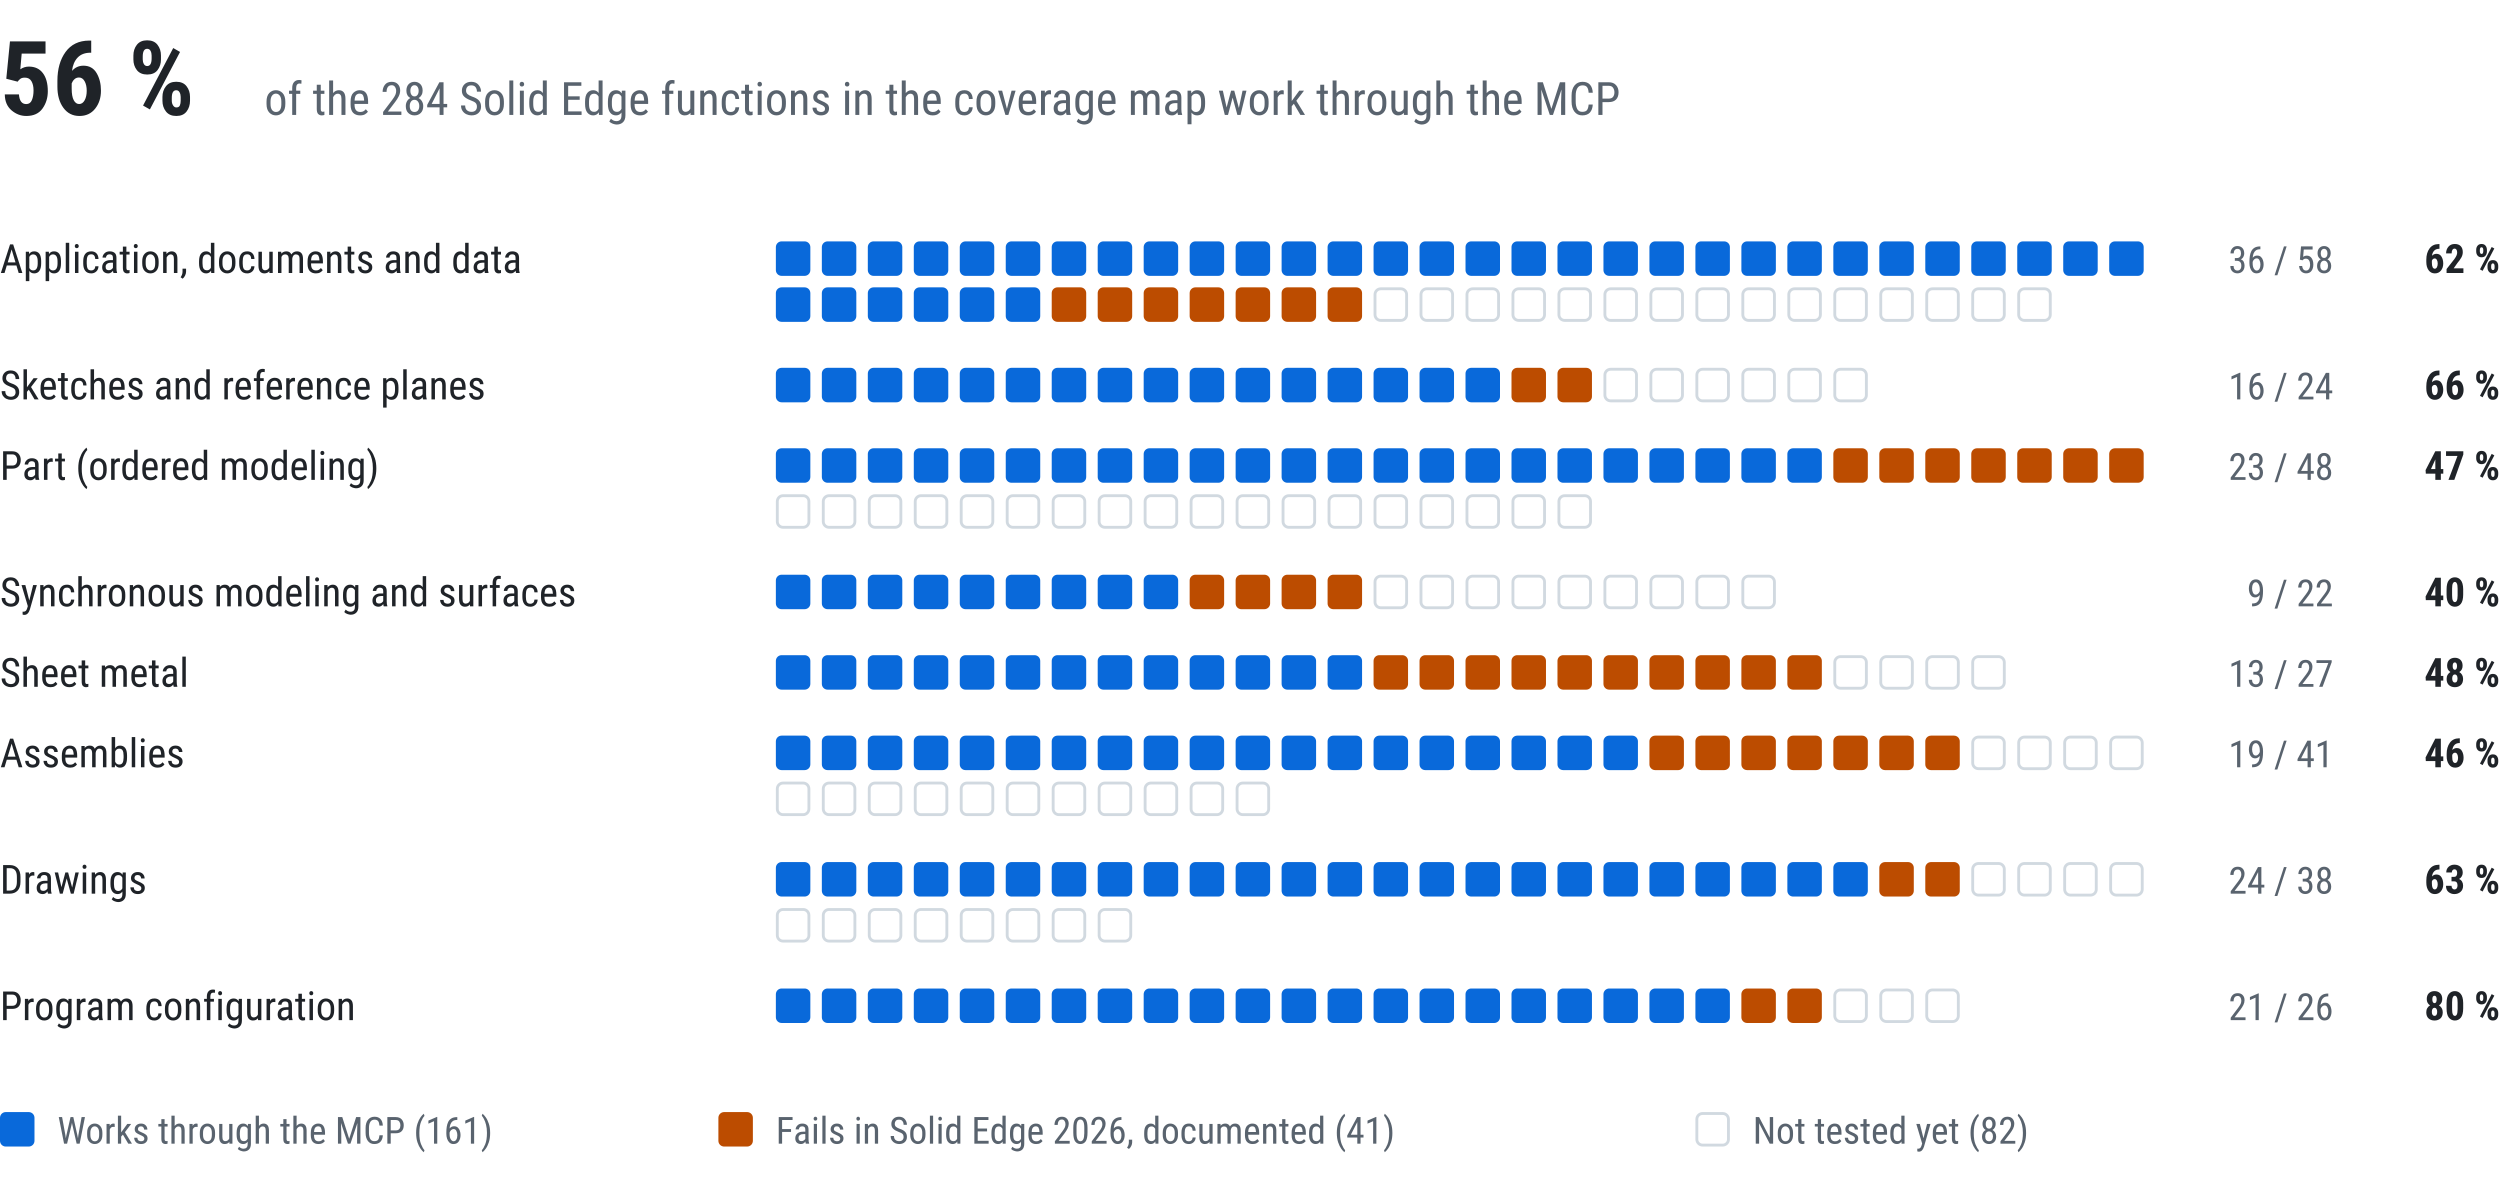
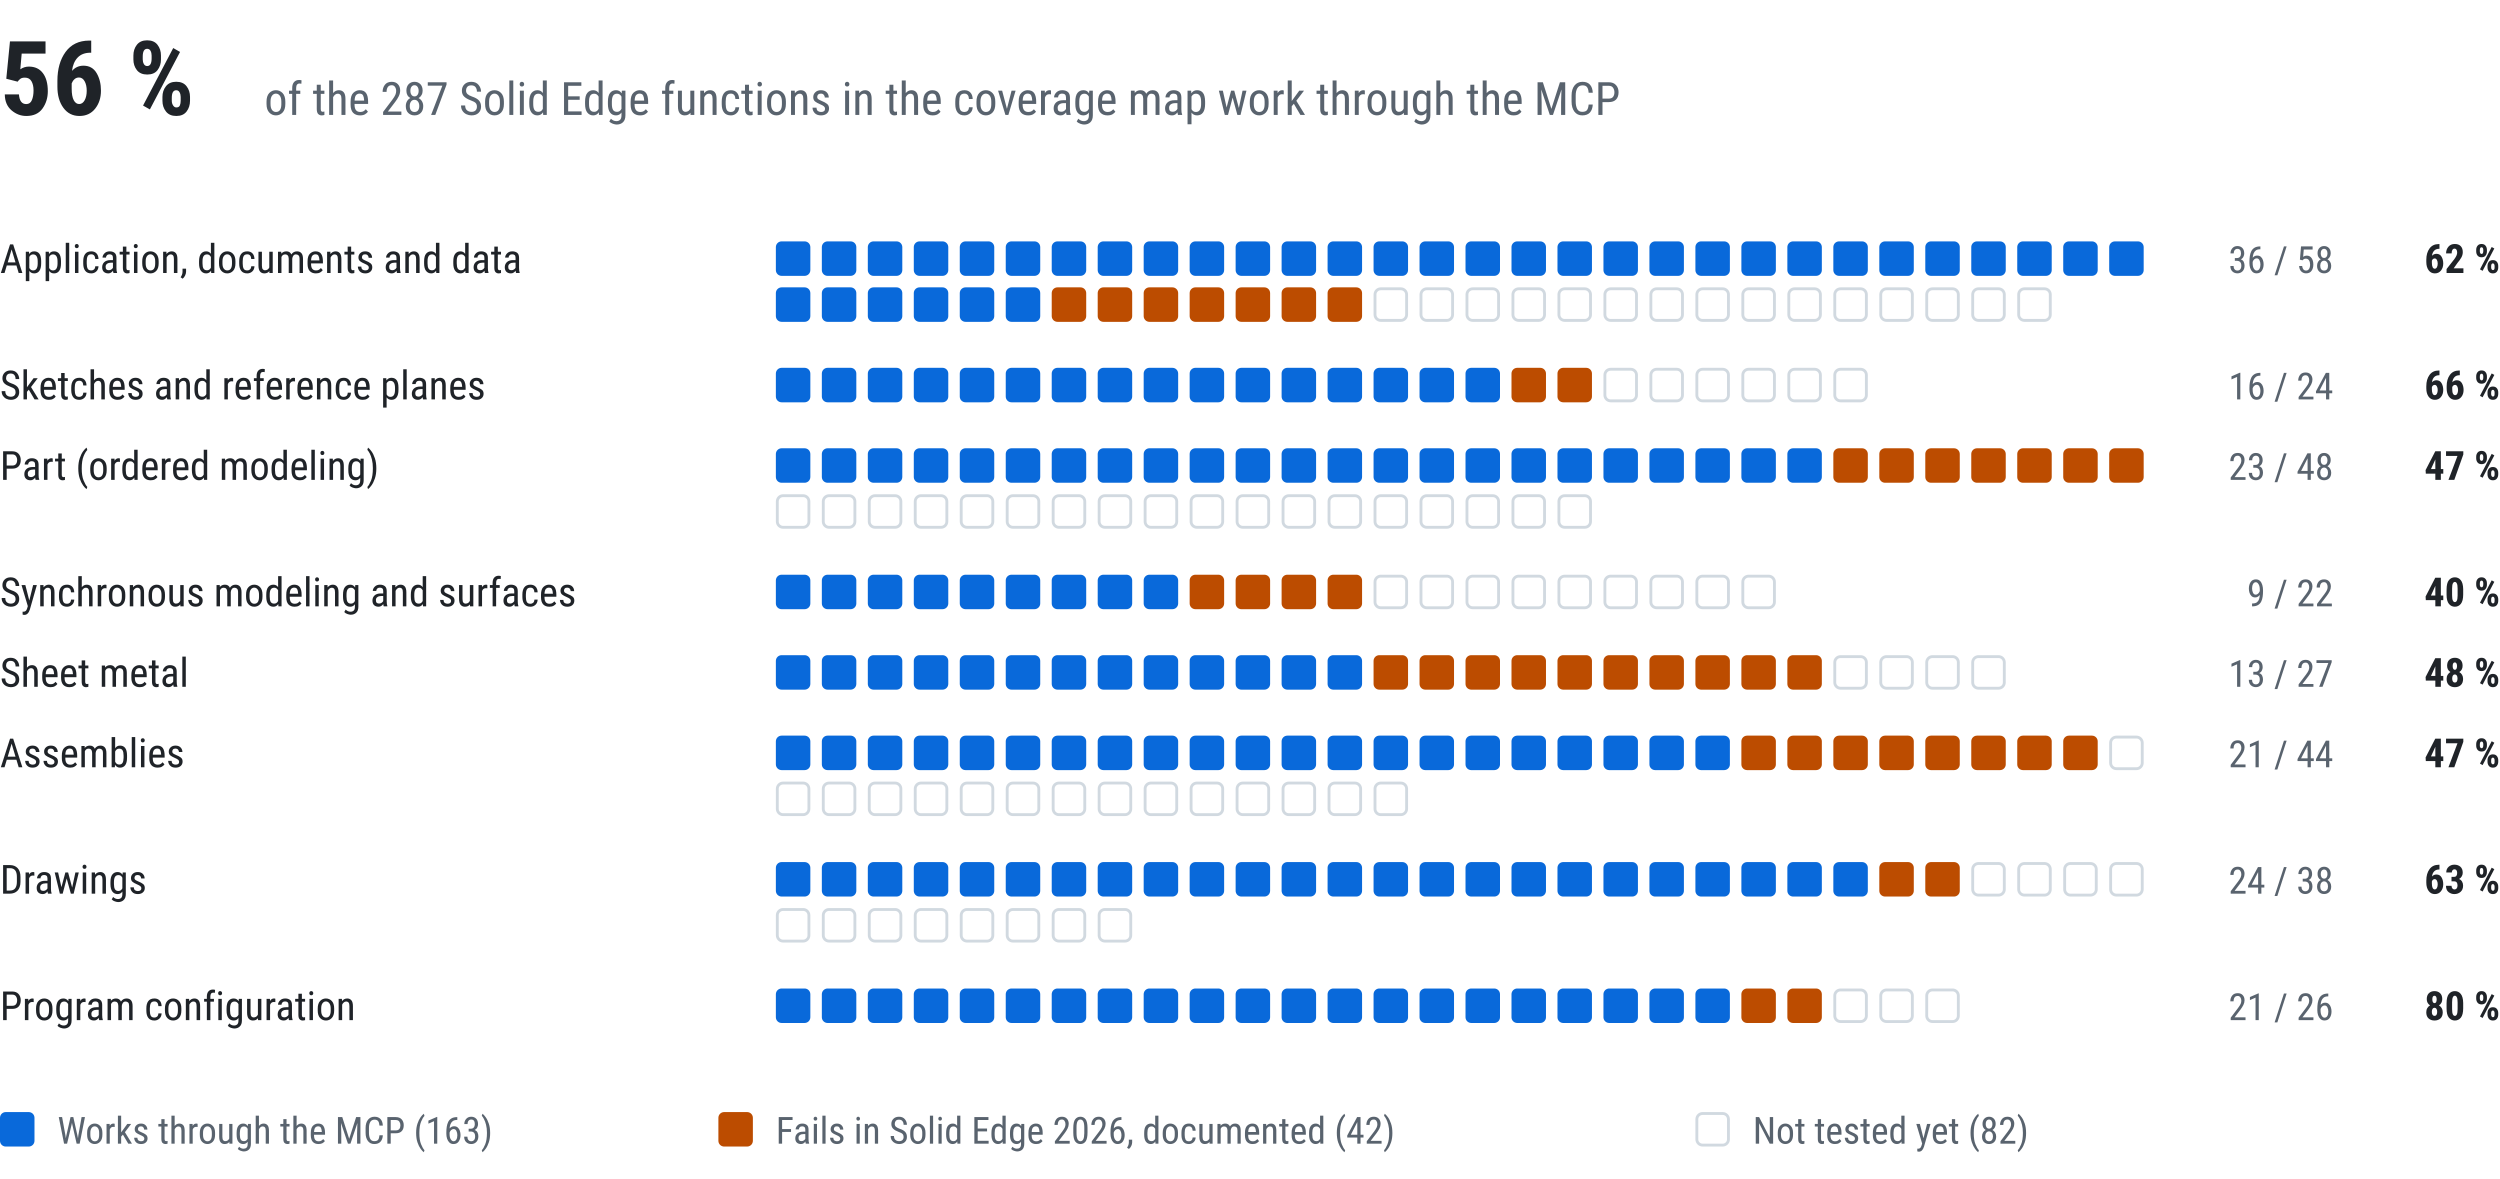
<svg xmlns="http://www.w3.org/2000/svg" width="870" height="410" viewBox="0 0 870 410" role="img" aria-labelledby="title desc">
  <g font-family="Bahnschrift, 'DIN Alternate', 'DIN 1451', D-DIN, Barlow, 'Roboto Condensed', 'Arial Narrow', sans-serif">
    <text x="0" y="40" font-size="36" font-weight="600" fill="#1f2328">56 %</text>
-     <text x="92" y="40" font-size="16" fill="#59636e">of the 284 Solid Edge functions in the coverage map work through the MCP</text>
+     <text x="92" y="40" font-size="16" fill="#59636e">of the 287 Solid Edge functions in the coverage map work through the MCP</text>
    <text x="0" y="95" font-size="14" fill="#1f2328">Application, documents and data</text>
    <rect x="270" y="84" width="12" height="12" rx="2" fill="#0969da" />
    <rect x="286" y="84" width="12" height="12" rx="2" fill="#0969da" />
    <rect x="302" y="84" width="12" height="12" rx="2" fill="#0969da" />
    <rect x="318" y="84" width="12" height="12" rx="2" fill="#0969da" />
    <rect x="334" y="84" width="12" height="12" rx="2" fill="#0969da" />
    <rect x="350" y="84" width="12" height="12" rx="2" fill="#0969da" />
    <rect x="366" y="84" width="12" height="12" rx="2" fill="#0969da" />
    <rect x="382" y="84" width="12" height="12" rx="2" fill="#0969da" />
    <rect x="398" y="84" width="12" height="12" rx="2" fill="#0969da" />
    <rect x="414" y="84" width="12" height="12" rx="2" fill="#0969da" />
    <rect x="430" y="84" width="12" height="12" rx="2" fill="#0969da" />
    <rect x="446" y="84" width="12" height="12" rx="2" fill="#0969da" />
    <rect x="462" y="84" width="12" height="12" rx="2" fill="#0969da" />
    <rect x="478" y="84" width="12" height="12" rx="2" fill="#0969da" />
    <rect x="494" y="84" width="12" height="12" rx="2" fill="#0969da" />
    <rect x="510" y="84" width="12" height="12" rx="2" fill="#0969da" />
    <rect x="526" y="84" width="12" height="12" rx="2" fill="#0969da" />
    <rect x="542" y="84" width="12" height="12" rx="2" fill="#0969da" />
    <rect x="558" y="84" width="12" height="12" rx="2" fill="#0969da" />
    <rect x="574" y="84" width="12" height="12" rx="2" fill="#0969da" />
    <rect x="590" y="84" width="12" height="12" rx="2" fill="#0969da" />
    <rect x="606" y="84" width="12" height="12" rx="2" fill="#0969da" />
    <rect x="622" y="84" width="12" height="12" rx="2" fill="#0969da" />
    <rect x="638" y="84" width="12" height="12" rx="2" fill="#0969da" />
    <rect x="654" y="84" width="12" height="12" rx="2" fill="#0969da" />
    <rect x="670" y="84" width="12" height="12" rx="2" fill="#0969da" />
    <rect x="686" y="84" width="12" height="12" rx="2" fill="#0969da" />
    <rect x="702" y="84" width="12" height="12" rx="2" fill="#0969da" />
    <rect x="718" y="84" width="12" height="12" rx="2" fill="#0969da" />
    <rect x="734" y="84" width="12" height="12" rx="2" fill="#0969da" />
    <rect x="270" y="100" width="12" height="12" rx="2" fill="#0969da" />
    <rect x="286" y="100" width="12" height="12" rx="2" fill="#0969da" />
    <rect x="302" y="100" width="12" height="12" rx="2" fill="#0969da" />
    <rect x="318" y="100" width="12" height="12" rx="2" fill="#0969da" />
    <rect x="334" y="100" width="12" height="12" rx="2" fill="#0969da" />
    <rect x="350" y="100" width="12" height="12" rx="2" fill="#0969da" />
    <rect x="366" y="100" width="12" height="12" rx="2" fill="#bc4c00" />
    <rect x="382" y="100" width="12" height="12" rx="2" fill="#bc4c00" />
    <rect x="398" y="100" width="12" height="12" rx="2" fill="#bc4c00" />
    <rect x="414" y="100" width="12" height="12" rx="2" fill="#bc4c00" />
    <rect x="430" y="100" width="12" height="12" rx="2" fill="#bc4c00" />
    <rect x="446" y="100" width="12" height="12" rx="2" fill="#bc4c00" />
    <rect x="462" y="100" width="12" height="12" rx="2" fill="#bc4c00" />
    <rect x="478.5" y="100.5" width="11" height="11" rx="2" fill="none" stroke="#d1d9e0" />
    <rect x="494.5" y="100.5" width="11" height="11" rx="2" fill="none" stroke="#d1d9e0" />
    <rect x="510.5" y="100.5" width="11" height="11" rx="2" fill="none" stroke="#d1d9e0" />
    <rect x="526.5" y="100.5" width="11" height="11" rx="2" fill="none" stroke="#d1d9e0" />
    <rect x="542.5" y="100.5" width="11" height="11" rx="2" fill="none" stroke="#d1d9e0" />
    <rect x="558.5" y="100.5" width="11" height="11" rx="2" fill="none" stroke="#d1d9e0" />
    <rect x="574.5" y="100.5" width="11" height="11" rx="2" fill="none" stroke="#d1d9e0" />
    <rect x="590.5" y="100.5" width="11" height="11" rx="2" fill="none" stroke="#d1d9e0" />
    <rect x="606.5" y="100.5" width="11" height="11" rx="2" fill="none" stroke="#d1d9e0" />
    <rect x="622.5" y="100.5" width="11" height="11" rx="2" fill="none" stroke="#d1d9e0" />
    <rect x="638.5" y="100.5" width="11" height="11" rx="2" fill="none" stroke="#d1d9e0" />
    <rect x="654.5" y="100.5" width="11" height="11" rx="2" fill="none" stroke="#d1d9e0" />
    <rect x="670.5" y="100.5" width="11" height="11" rx="2" fill="none" stroke="#d1d9e0" />
    <rect x="686.5" y="100.5" width="11" height="11" rx="2" fill="none" stroke="#d1d9e0" />
    <rect x="702.5" y="100.5" width="11" height="11" rx="2" fill="none" stroke="#d1d9e0" />
    <text x="812" y="95" font-size="13" text-anchor="end" fill="#59636e">36 / 58</text>
    <text x="870" y="95" font-size="14" font-weight="600" text-anchor="end" fill="#1f2328">62 %</text>
    <text x="0" y="139" font-size="14" fill="#1f2328">Sketches and reference planes</text>
    <rect x="270" y="128" width="12" height="12" rx="2" fill="#0969da" />
    <rect x="286" y="128" width="12" height="12" rx="2" fill="#0969da" />
    <rect x="302" y="128" width="12" height="12" rx="2" fill="#0969da" />
    <rect x="318" y="128" width="12" height="12" rx="2" fill="#0969da" />
    <rect x="334" y="128" width="12" height="12" rx="2" fill="#0969da" />
    <rect x="350" y="128" width="12" height="12" rx="2" fill="#0969da" />
    <rect x="366" y="128" width="12" height="12" rx="2" fill="#0969da" />
    <rect x="382" y="128" width="12" height="12" rx="2" fill="#0969da" />
    <rect x="398" y="128" width="12" height="12" rx="2" fill="#0969da" />
    <rect x="414" y="128" width="12" height="12" rx="2" fill="#0969da" />
    <rect x="430" y="128" width="12" height="12" rx="2" fill="#0969da" />
    <rect x="446" y="128" width="12" height="12" rx="2" fill="#0969da" />
    <rect x="462" y="128" width="12" height="12" rx="2" fill="#0969da" />
    <rect x="478" y="128" width="12" height="12" rx="2" fill="#0969da" />
    <rect x="494" y="128" width="12" height="12" rx="2" fill="#0969da" />
    <rect x="510" y="128" width="12" height="12" rx="2" fill="#0969da" />
    <rect x="526" y="128" width="12" height="12" rx="2" fill="#bc4c00" />
    <rect x="542" y="128" width="12" height="12" rx="2" fill="#bc4c00" />
    <rect x="558.5" y="128.5" width="11" height="11" rx="2" fill="none" stroke="#d1d9e0" />
    <rect x="574.5" y="128.5" width="11" height="11" rx="2" fill="none" stroke="#d1d9e0" />
    <rect x="590.5" y="128.5" width="11" height="11" rx="2" fill="none" stroke="#d1d9e0" />
    <rect x="606.5" y="128.5" width="11" height="11" rx="2" fill="none" stroke="#d1d9e0" />
    <rect x="622.5" y="128.5" width="11" height="11" rx="2" fill="none" stroke="#d1d9e0" />
    <rect x="638.5" y="128.5" width="11" height="11" rx="2" fill="none" stroke="#d1d9e0" />
    <text x="812" y="139" font-size="13" text-anchor="end" fill="#59636e">16 / 24</text>
    <text x="870" y="139" font-size="14" font-weight="600" text-anchor="end" fill="#1f2328">66 %</text>
    <text x="0" y="167" font-size="14" fill="#1f2328">Part (ordered modeling)</text>
    <rect x="270" y="156" width="12" height="12" rx="2" fill="#0969da" />
    <rect x="286" y="156" width="12" height="12" rx="2" fill="#0969da" />
    <rect x="302" y="156" width="12" height="12" rx="2" fill="#0969da" />
    <rect x="318" y="156" width="12" height="12" rx="2" fill="#0969da" />
    <rect x="334" y="156" width="12" height="12" rx="2" fill="#0969da" />
    <rect x="350" y="156" width="12" height="12" rx="2" fill="#0969da" />
    <rect x="366" y="156" width="12" height="12" rx="2" fill="#0969da" />
    <rect x="382" y="156" width="12" height="12" rx="2" fill="#0969da" />
    <rect x="398" y="156" width="12" height="12" rx="2" fill="#0969da" />
    <rect x="414" y="156" width="12" height="12" rx="2" fill="#0969da" />
    <rect x="430" y="156" width="12" height="12" rx="2" fill="#0969da" />
    <rect x="446" y="156" width="12" height="12" rx="2" fill="#0969da" />
    <rect x="462" y="156" width="12" height="12" rx="2" fill="#0969da" />
    <rect x="478" y="156" width="12" height="12" rx="2" fill="#0969da" />
    <rect x="494" y="156" width="12" height="12" rx="2" fill="#0969da" />
    <rect x="510" y="156" width="12" height="12" rx="2" fill="#0969da" />
    <rect x="526" y="156" width="12" height="12" rx="2" fill="#0969da" />
    <rect x="542" y="156" width="12" height="12" rx="2" fill="#0969da" />
    <rect x="558" y="156" width="12" height="12" rx="2" fill="#0969da" />
    <rect x="574" y="156" width="12" height="12" rx="2" fill="#0969da" />
    <rect x="590" y="156" width="12" height="12" rx="2" fill="#0969da" />
    <rect x="606" y="156" width="12" height="12" rx="2" fill="#0969da" />
    <rect x="622" y="156" width="12" height="12" rx="2" fill="#0969da" />
    <rect x="638" y="156" width="12" height="12" rx="2" fill="#bc4c00" />
    <rect x="654" y="156" width="12" height="12" rx="2" fill="#bc4c00" />
    <rect x="670" y="156" width="12" height="12" rx="2" fill="#bc4c00" />
    <rect x="686" y="156" width="12" height="12" rx="2" fill="#bc4c00" />
    <rect x="702" y="156" width="12" height="12" rx="2" fill="#bc4c00" />
    <rect x="718" y="156" width="12" height="12" rx="2" fill="#bc4c00" />
    <rect x="734" y="156" width="12" height="12" rx="2" fill="#bc4c00" />
    <rect x="270.5" y="172.5" width="11" height="11" rx="2" fill="none" stroke="#d1d9e0" />
    <rect x="286.5" y="172.5" width="11" height="11" rx="2" fill="none" stroke="#d1d9e0" />
    <rect x="302.5" y="172.5" width="11" height="11" rx="2" fill="none" stroke="#d1d9e0" />
    <rect x="318.5" y="172.5" width="11" height="11" rx="2" fill="none" stroke="#d1d9e0" />
    <rect x="334.5" y="172.5" width="11" height="11" rx="2" fill="none" stroke="#d1d9e0" />
    <rect x="350.5" y="172.5" width="11" height="11" rx="2" fill="none" stroke="#d1d9e0" />
    <rect x="366.5" y="172.5" width="11" height="11" rx="2" fill="none" stroke="#d1d9e0" />
    <rect x="382.5" y="172.5" width="11" height="11" rx="2" fill="none" stroke="#d1d9e0" />
    <rect x="398.5" y="172.5" width="11" height="11" rx="2" fill="none" stroke="#d1d9e0" />
    <rect x="414.5" y="172.5" width="11" height="11" rx="2" fill="none" stroke="#d1d9e0" />
    <rect x="430.5" y="172.5" width="11" height="11" rx="2" fill="none" stroke="#d1d9e0" />
    <rect x="446.5" y="172.5" width="11" height="11" rx="2" fill="none" stroke="#d1d9e0" />
    <rect x="462.5" y="172.5" width="11" height="11" rx="2" fill="none" stroke="#d1d9e0" />
    <rect x="478.5" y="172.5" width="11" height="11" rx="2" fill="none" stroke="#d1d9e0" />
    <rect x="494.5" y="172.5" width="11" height="11" rx="2" fill="none" stroke="#d1d9e0" />
    <rect x="510.5" y="172.5" width="11" height="11" rx="2" fill="none" stroke="#d1d9e0" />
    <rect x="526.5" y="172.5" width="11" height="11" rx="2" fill="none" stroke="#d1d9e0" />
    <rect x="542.5" y="172.5" width="11" height="11" rx="2" fill="none" stroke="#d1d9e0" />
    <text x="812" y="167" font-size="13" text-anchor="end" fill="#59636e">23 / 48</text>
    <text x="870" y="167" font-size="14" font-weight="600" text-anchor="end" fill="#1f2328">47 %</text>
    <text x="0" y="211" font-size="14" fill="#1f2328">Synchronous modeling and surfaces</text>
    <rect x="270" y="200" width="12" height="12" rx="2" fill="#0969da" />
    <rect x="286" y="200" width="12" height="12" rx="2" fill="#0969da" />
    <rect x="302" y="200" width="12" height="12" rx="2" fill="#0969da" />
    <rect x="318" y="200" width="12" height="12" rx="2" fill="#0969da" />
    <rect x="334" y="200" width="12" height="12" rx="2" fill="#0969da" />
    <rect x="350" y="200" width="12" height="12" rx="2" fill="#0969da" />
    <rect x="366" y="200" width="12" height="12" rx="2" fill="#0969da" />
    <rect x="382" y="200" width="12" height="12" rx="2" fill="#0969da" />
    <rect x="398" y="200" width="12" height="12" rx="2" fill="#0969da" />
    <rect x="414" y="200" width="12" height="12" rx="2" fill="#bc4c00" />
    <rect x="430" y="200" width="12" height="12" rx="2" fill="#bc4c00" />
    <rect x="446" y="200" width="12" height="12" rx="2" fill="#bc4c00" />
    <rect x="462" y="200" width="12" height="12" rx="2" fill="#bc4c00" />
    <rect x="478.5" y="200.5" width="11" height="11" rx="2" fill="none" stroke="#d1d9e0" />
    <rect x="494.5" y="200.5" width="11" height="11" rx="2" fill="none" stroke="#d1d9e0" />
    <rect x="510.5" y="200.5" width="11" height="11" rx="2" fill="none" stroke="#d1d9e0" />
    <rect x="526.5" y="200.5" width="11" height="11" rx="2" fill="none" stroke="#d1d9e0" />
    <rect x="542.5" y="200.5" width="11" height="11" rx="2" fill="none" stroke="#d1d9e0" />
    <rect x="558.5" y="200.5" width="11" height="11" rx="2" fill="none" stroke="#d1d9e0" />
    <rect x="574.5" y="200.5" width="11" height="11" rx="2" fill="none" stroke="#d1d9e0" />
    <rect x="590.5" y="200.5" width="11" height="11" rx="2" fill="none" stroke="#d1d9e0" />
    <rect x="606.5" y="200.5" width="11" height="11" rx="2" fill="none" stroke="#d1d9e0" />
    <text x="812" y="211" font-size="13" text-anchor="end" fill="#59636e">9 / 22</text>
    <text x="870" y="211" font-size="14" font-weight="600" text-anchor="end" fill="#1f2328">40 %</text>
    <text x="0" y="239" font-size="14" fill="#1f2328">Sheet metal</text>
    <rect x="270" y="228" width="12" height="12" rx="2" fill="#0969da" />
    <rect x="286" y="228" width="12" height="12" rx="2" fill="#0969da" />
    <rect x="302" y="228" width="12" height="12" rx="2" fill="#0969da" />
    <rect x="318" y="228" width="12" height="12" rx="2" fill="#0969da" />
    <rect x="334" y="228" width="12" height="12" rx="2" fill="#0969da" />
    <rect x="350" y="228" width="12" height="12" rx="2" fill="#0969da" />
    <rect x="366" y="228" width="12" height="12" rx="2" fill="#0969da" />
    <rect x="382" y="228" width="12" height="12" rx="2" fill="#0969da" />
    <rect x="398" y="228" width="12" height="12" rx="2" fill="#0969da" />
    <rect x="414" y="228" width="12" height="12" rx="2" fill="#0969da" />
    <rect x="430" y="228" width="12" height="12" rx="2" fill="#0969da" />
    <rect x="446" y="228" width="12" height="12" rx="2" fill="#0969da" />
    <rect x="462" y="228" width="12" height="12" rx="2" fill="#0969da" />
    <rect x="478" y="228" width="12" height="12" rx="2" fill="#bc4c00" />
    <rect x="494" y="228" width="12" height="12" rx="2" fill="#bc4c00" />
    <rect x="510" y="228" width="12" height="12" rx="2" fill="#bc4c00" />
    <rect x="526" y="228" width="12" height="12" rx="2" fill="#bc4c00" />
    <rect x="542" y="228" width="12" height="12" rx="2" fill="#bc4c00" />
    <rect x="558" y="228" width="12" height="12" rx="2" fill="#bc4c00" />
    <rect x="574" y="228" width="12" height="12" rx="2" fill="#bc4c00" />
    <rect x="590" y="228" width="12" height="12" rx="2" fill="#bc4c00" />
    <rect x="606" y="228" width="12" height="12" rx="2" fill="#bc4c00" />
    <rect x="622" y="228" width="12" height="12" rx="2" fill="#bc4c00" />
    <rect x="638.5" y="228.5" width="11" height="11" rx="2" fill="none" stroke="#d1d9e0" />
    <rect x="654.5" y="228.5" width="11" height="11" rx="2" fill="none" stroke="#d1d9e0" />
    <rect x="670.5" y="228.5" width="11" height="11" rx="2" fill="none" stroke="#d1d9e0" />
    <rect x="686.5" y="228.5" width="11" height="11" rx="2" fill="none" stroke="#d1d9e0" />
    <text x="812" y="239" font-size="13" text-anchor="end" fill="#59636e">13 / 27</text>
    <text x="870" y="239" font-size="14" font-weight="600" text-anchor="end" fill="#1f2328">48 %</text>
    <text x="0" y="267" font-size="14" fill="#1f2328">Assemblies</text>
    <rect x="270" y="256" width="12" height="12" rx="2" fill="#0969da" />
    <rect x="286" y="256" width="12" height="12" rx="2" fill="#0969da" />
    <rect x="302" y="256" width="12" height="12" rx="2" fill="#0969da" />
    <rect x="318" y="256" width="12" height="12" rx="2" fill="#0969da" />
    <rect x="334" y="256" width="12" height="12" rx="2" fill="#0969da" />
    <rect x="350" y="256" width="12" height="12" rx="2" fill="#0969da" />
    <rect x="366" y="256" width="12" height="12" rx="2" fill="#0969da" />
    <rect x="382" y="256" width="12" height="12" rx="2" fill="#0969da" />
    <rect x="398" y="256" width="12" height="12" rx="2" fill="#0969da" />
    <rect x="414" y="256" width="12" height="12" rx="2" fill="#0969da" />
    <rect x="430" y="256" width="12" height="12" rx="2" fill="#0969da" />
    <rect x="446" y="256" width="12" height="12" rx="2" fill="#0969da" />
    <rect x="462" y="256" width="12" height="12" rx="2" fill="#0969da" />
    <rect x="478" y="256" width="12" height="12" rx="2" fill="#0969da" />
    <rect x="494" y="256" width="12" height="12" rx="2" fill="#0969da" />
    <rect x="510" y="256" width="12" height="12" rx="2" fill="#0969da" />
    <rect x="526" y="256" width="12" height="12" rx="2" fill="#0969da" />
    <rect x="542" y="256" width="12" height="12" rx="2" fill="#0969da" />
    <rect x="558" y="256" width="12" height="12" rx="2" fill="#0969da" />
-     <rect x="574" y="256" width="12" height="12" rx="2" fill="#bc4c00" />
-     <rect x="590" y="256" width="12" height="12" rx="2" fill="#bc4c00" />
+     <rect x="574" y="256" width="12" height="12" rx="2" fill="#0969da" />
+     <rect x="590" y="256" width="12" height="12" rx="2" fill="#0969da" />
    <rect x="606" y="256" width="12" height="12" rx="2" fill="#bc4c00" />
    <rect x="622" y="256" width="12" height="12" rx="2" fill="#bc4c00" />
    <rect x="638" y="256" width="12" height="12" rx="2" fill="#bc4c00" />
    <rect x="654" y="256" width="12" height="12" rx="2" fill="#bc4c00" />
    <rect x="670" y="256" width="12" height="12" rx="2" fill="#bc4c00" />
-     <rect x="686.5" y="256.5" width="11" height="11" rx="2" fill="none" stroke="#d1d9e0" />
-     <rect x="702.5" y="256.5" width="11" height="11" rx="2" fill="none" stroke="#d1d9e0" />
-     <rect x="718.5" y="256.5" width="11" height="11" rx="2" fill="none" stroke="#d1d9e0" />
+     <rect x="686" y="256" width="12" height="12" rx="2" fill="#bc4c00" />
+     <rect x="702" y="256" width="12" height="12" rx="2" fill="#bc4c00" />
+     <rect x="718" y="256" width="12" height="12" rx="2" fill="#bc4c00" />
    <rect x="734.5" y="256.5" width="11" height="11" rx="2" fill="none" stroke="#d1d9e0" />
    <rect x="270.5" y="272.5" width="11" height="11" rx="2" fill="none" stroke="#d1d9e0" />
    <rect x="286.5" y="272.5" width="11" height="11" rx="2" fill="none" stroke="#d1d9e0" />
    <rect x="302.5" y="272.5" width="11" height="11" rx="2" fill="none" stroke="#d1d9e0" />
    <rect x="318.5" y="272.5" width="11" height="11" rx="2" fill="none" stroke="#d1d9e0" />
    <rect x="334.5" y="272.5" width="11" height="11" rx="2" fill="none" stroke="#d1d9e0" />
    <rect x="350.5" y="272.5" width="11" height="11" rx="2" fill="none" stroke="#d1d9e0" />
    <rect x="366.5" y="272.5" width="11" height="11" rx="2" fill="none" stroke="#d1d9e0" />
    <rect x="382.5" y="272.5" width="11" height="11" rx="2" fill="none" stroke="#d1d9e0" />
    <rect x="398.5" y="272.5" width="11" height="11" rx="2" fill="none" stroke="#d1d9e0" />
    <rect x="414.5" y="272.5" width="11" height="11" rx="2" fill="none" stroke="#d1d9e0" />
    <rect x="430.5" y="272.5" width="11" height="11" rx="2" fill="none" stroke="#d1d9e0" />
-     <text x="812" y="267" font-size="13" text-anchor="end" fill="#59636e">19 / 41</text>
-     <text x="870" y="267" font-size="14" font-weight="600" text-anchor="end" fill="#1f2328">46 %</text>
+     <rect x="446.5" y="272.5" width="11" height="11" rx="2" fill="none" stroke="#d1d9e0" />
+     <rect x="462.5" y="272.5" width="11" height="11" rx="2" fill="none" stroke="#d1d9e0" />
+     <rect x="478.5" y="272.5" width="11" height="11" rx="2" fill="none" stroke="#d1d9e0" />
+     <text x="812" y="267" font-size="13" text-anchor="end" fill="#59636e">21 / 44</text>
+     <text x="870" y="267" font-size="14" font-weight="600" text-anchor="end" fill="#1f2328">47 %</text>
    <text x="0" y="311" font-size="14" fill="#1f2328">Drawings</text>
    <rect x="270" y="300" width="12" height="12" rx="2" fill="#0969da" />
    <rect x="286" y="300" width="12" height="12" rx="2" fill="#0969da" />
    <rect x="302" y="300" width="12" height="12" rx="2" fill="#0969da" />
    <rect x="318" y="300" width="12" height="12" rx="2" fill="#0969da" />
    <rect x="334" y="300" width="12" height="12" rx="2" fill="#0969da" />
    <rect x="350" y="300" width="12" height="12" rx="2" fill="#0969da" />
    <rect x="366" y="300" width="12" height="12" rx="2" fill="#0969da" />
    <rect x="382" y="300" width="12" height="12" rx="2" fill="#0969da" />
    <rect x="398" y="300" width="12" height="12" rx="2" fill="#0969da" />
    <rect x="414" y="300" width="12" height="12" rx="2" fill="#0969da" />
    <rect x="430" y="300" width="12" height="12" rx="2" fill="#0969da" />
    <rect x="446" y="300" width="12" height="12" rx="2" fill="#0969da" />
    <rect x="462" y="300" width="12" height="12" rx="2" fill="#0969da" />
    <rect x="478" y="300" width="12" height="12" rx="2" fill="#0969da" />
    <rect x="494" y="300" width="12" height="12" rx="2" fill="#0969da" />
    <rect x="510" y="300" width="12" height="12" rx="2" fill="#0969da" />
    <rect x="526" y="300" width="12" height="12" rx="2" fill="#0969da" />
    <rect x="542" y="300" width="12" height="12" rx="2" fill="#0969da" />
    <rect x="558" y="300" width="12" height="12" rx="2" fill="#0969da" />
    <rect x="574" y="300" width="12" height="12" rx="2" fill="#0969da" />
    <rect x="590" y="300" width="12" height="12" rx="2" fill="#0969da" />
    <rect x="606" y="300" width="12" height="12" rx="2" fill="#0969da" />
    <rect x="622" y="300" width="12" height="12" rx="2" fill="#0969da" />
    <rect x="638" y="300" width="12" height="12" rx="2" fill="#0969da" />
    <rect x="654" y="300" width="12" height="12" rx="2" fill="#bc4c00" />
    <rect x="670" y="300" width="12" height="12" rx="2" fill="#bc4c00" />
    <rect x="686.5" y="300.5" width="11" height="11" rx="2" fill="none" stroke="#d1d9e0" />
    <rect x="702.5" y="300.5" width="11" height="11" rx="2" fill="none" stroke="#d1d9e0" />
    <rect x="718.5" y="300.5" width="11" height="11" rx="2" fill="none" stroke="#d1d9e0" />
    <rect x="734.5" y="300.5" width="11" height="11" rx="2" fill="none" stroke="#d1d9e0" />
    <rect x="270.5" y="316.5" width="11" height="11" rx="2" fill="none" stroke="#d1d9e0" />
    <rect x="286.5" y="316.5" width="11" height="11" rx="2" fill="none" stroke="#d1d9e0" />
    <rect x="302.5" y="316.5" width="11" height="11" rx="2" fill="none" stroke="#d1d9e0" />
    <rect x="318.5" y="316.5" width="11" height="11" rx="2" fill="none" stroke="#d1d9e0" />
    <rect x="334.5" y="316.5" width="11" height="11" rx="2" fill="none" stroke="#d1d9e0" />
    <rect x="350.5" y="316.5" width="11" height="11" rx="2" fill="none" stroke="#d1d9e0" />
    <rect x="366.5" y="316.5" width="11" height="11" rx="2" fill="none" stroke="#d1d9e0" />
    <rect x="382.5" y="316.5" width="11" height="11" rx="2" fill="none" stroke="#d1d9e0" />
    <text x="812" y="311" font-size="13" text-anchor="end" fill="#59636e">24 / 38</text>
    <text x="870" y="311" font-size="14" font-weight="600" text-anchor="end" fill="#1f2328">63 %</text>
    <text x="0" y="355" font-size="14" fill="#1f2328">Program configuration</text>
    <rect x="270" y="344" width="12" height="12" rx="2" fill="#0969da" />
    <rect x="286" y="344" width="12" height="12" rx="2" fill="#0969da" />
    <rect x="302" y="344" width="12" height="12" rx="2" fill="#0969da" />
    <rect x="318" y="344" width="12" height="12" rx="2" fill="#0969da" />
    <rect x="334" y="344" width="12" height="12" rx="2" fill="#0969da" />
    <rect x="350" y="344" width="12" height="12" rx="2" fill="#0969da" />
    <rect x="366" y="344" width="12" height="12" rx="2" fill="#0969da" />
    <rect x="382" y="344" width="12" height="12" rx="2" fill="#0969da" />
    <rect x="398" y="344" width="12" height="12" rx="2" fill="#0969da" />
    <rect x="414" y="344" width="12" height="12" rx="2" fill="#0969da" />
    <rect x="430" y="344" width="12" height="12" rx="2" fill="#0969da" />
    <rect x="446" y="344" width="12" height="12" rx="2" fill="#0969da" />
    <rect x="462" y="344" width="12" height="12" rx="2" fill="#0969da" />
    <rect x="478" y="344" width="12" height="12" rx="2" fill="#0969da" />
    <rect x="494" y="344" width="12" height="12" rx="2" fill="#0969da" />
    <rect x="510" y="344" width="12" height="12" rx="2" fill="#0969da" />
    <rect x="526" y="344" width="12" height="12" rx="2" fill="#0969da" />
    <rect x="542" y="344" width="12" height="12" rx="2" fill="#0969da" />
    <rect x="558" y="344" width="12" height="12" rx="2" fill="#0969da" />
    <rect x="574" y="344" width="12" height="12" rx="2" fill="#0969da" />
    <rect x="590" y="344" width="12" height="12" rx="2" fill="#0969da" />
    <rect x="606" y="344" width="12" height="12" rx="2" fill="#bc4c00" />
    <rect x="622" y="344" width="12" height="12" rx="2" fill="#bc4c00" />
    <rect x="638.5" y="344.5" width="11" height="11" rx="2" fill="none" stroke="#d1d9e0" />
    <rect x="654.5" y="344.5" width="11" height="11" rx="2" fill="none" stroke="#d1d9e0" />
    <rect x="670.5" y="344.5" width="11" height="11" rx="2" fill="none" stroke="#d1d9e0" />
    <text x="812" y="355" font-size="13" text-anchor="end" fill="#59636e">21 / 26</text>
    <text x="870" y="355" font-size="14" font-weight="600" text-anchor="end" fill="#1f2328">80 %</text>
    <rect x="0" y="387" width="12" height="12" rx="2" fill="#0969da" />
-     <text x="20" y="398" font-size="13" fill="#59636e">Works through the MCP (161)</text>
+     <text x="20" y="398" font-size="13" fill="#59636e">Works through the MCP (163)</text>
    <rect x="250" y="387" width="12" height="12" rx="2" fill="#bc4c00" />
-     <text x="270" y="398" font-size="13" fill="#59636e">Fails in Solid Edge 2026, documented (41)</text>
+     <text x="270" y="398" font-size="13" fill="#59636e">Fails in Solid Edge 2026, documented (42)</text>
    <rect x="590.5" y="387.5" width="11" height="11" rx="2" fill="none" stroke="#d1d9e0" />
    <text x="610" y="398" font-size="13" fill="#59636e">Not tested yet (82)</text>
  </g>
</svg>
